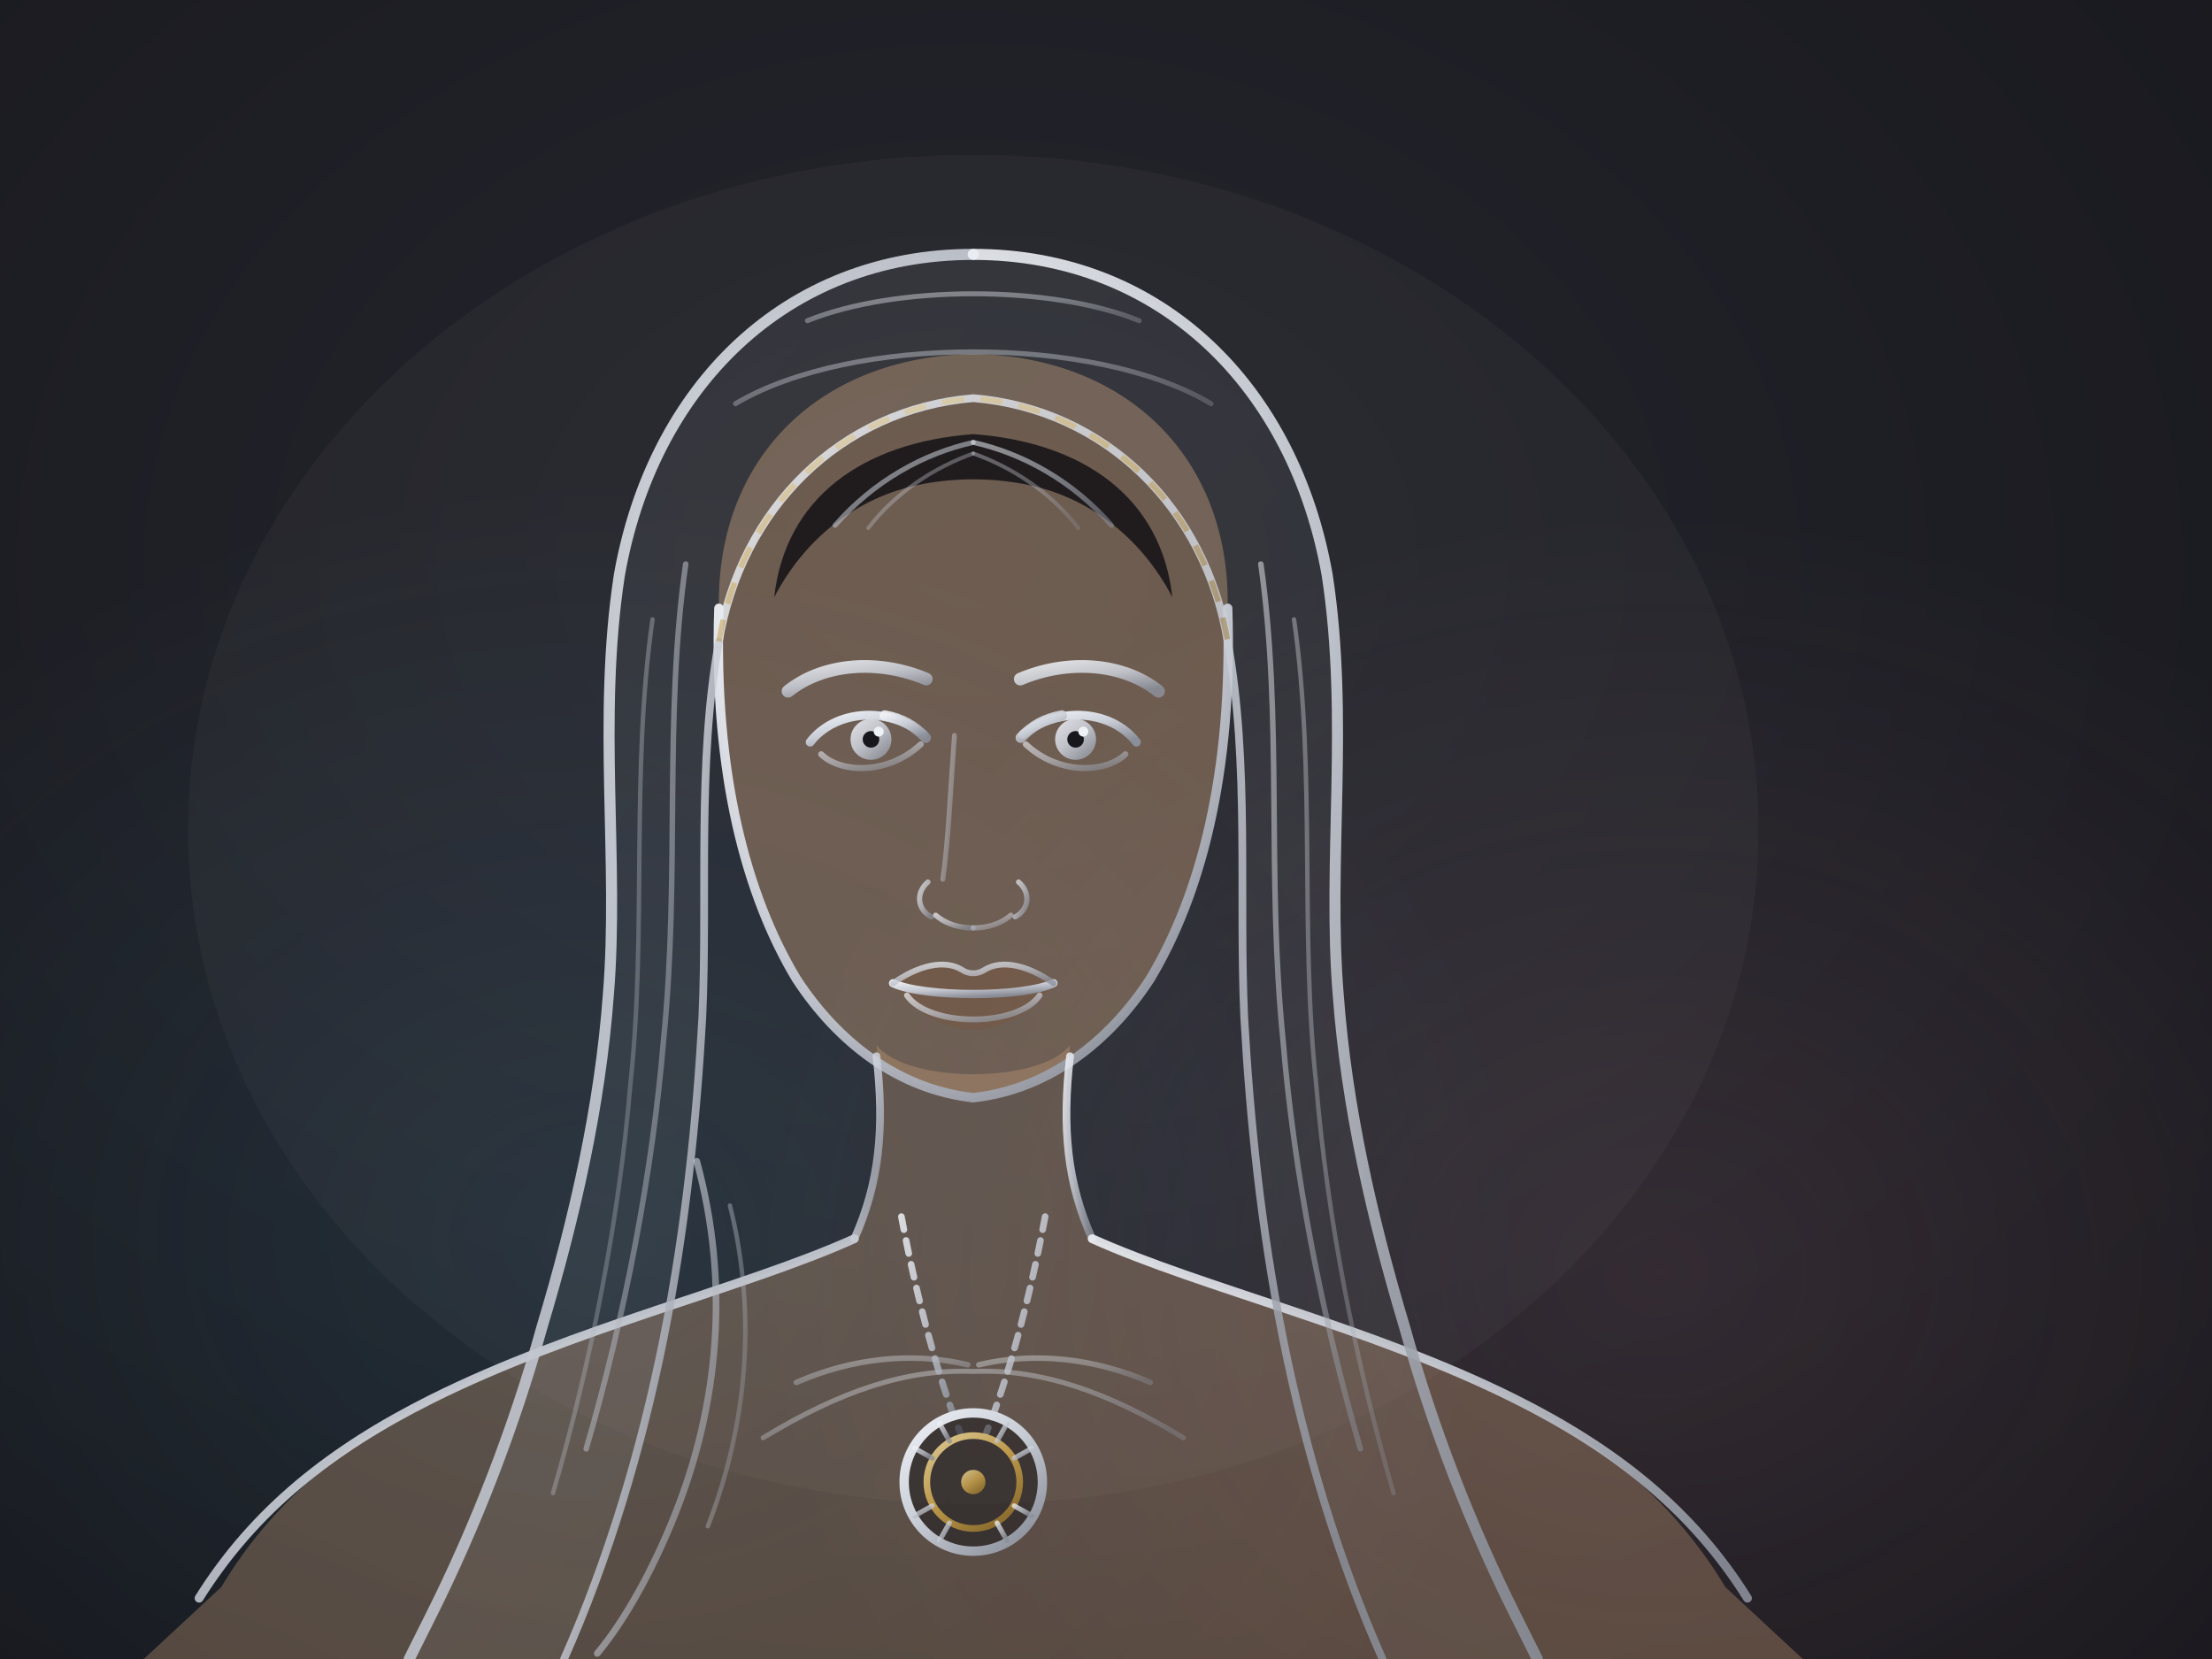
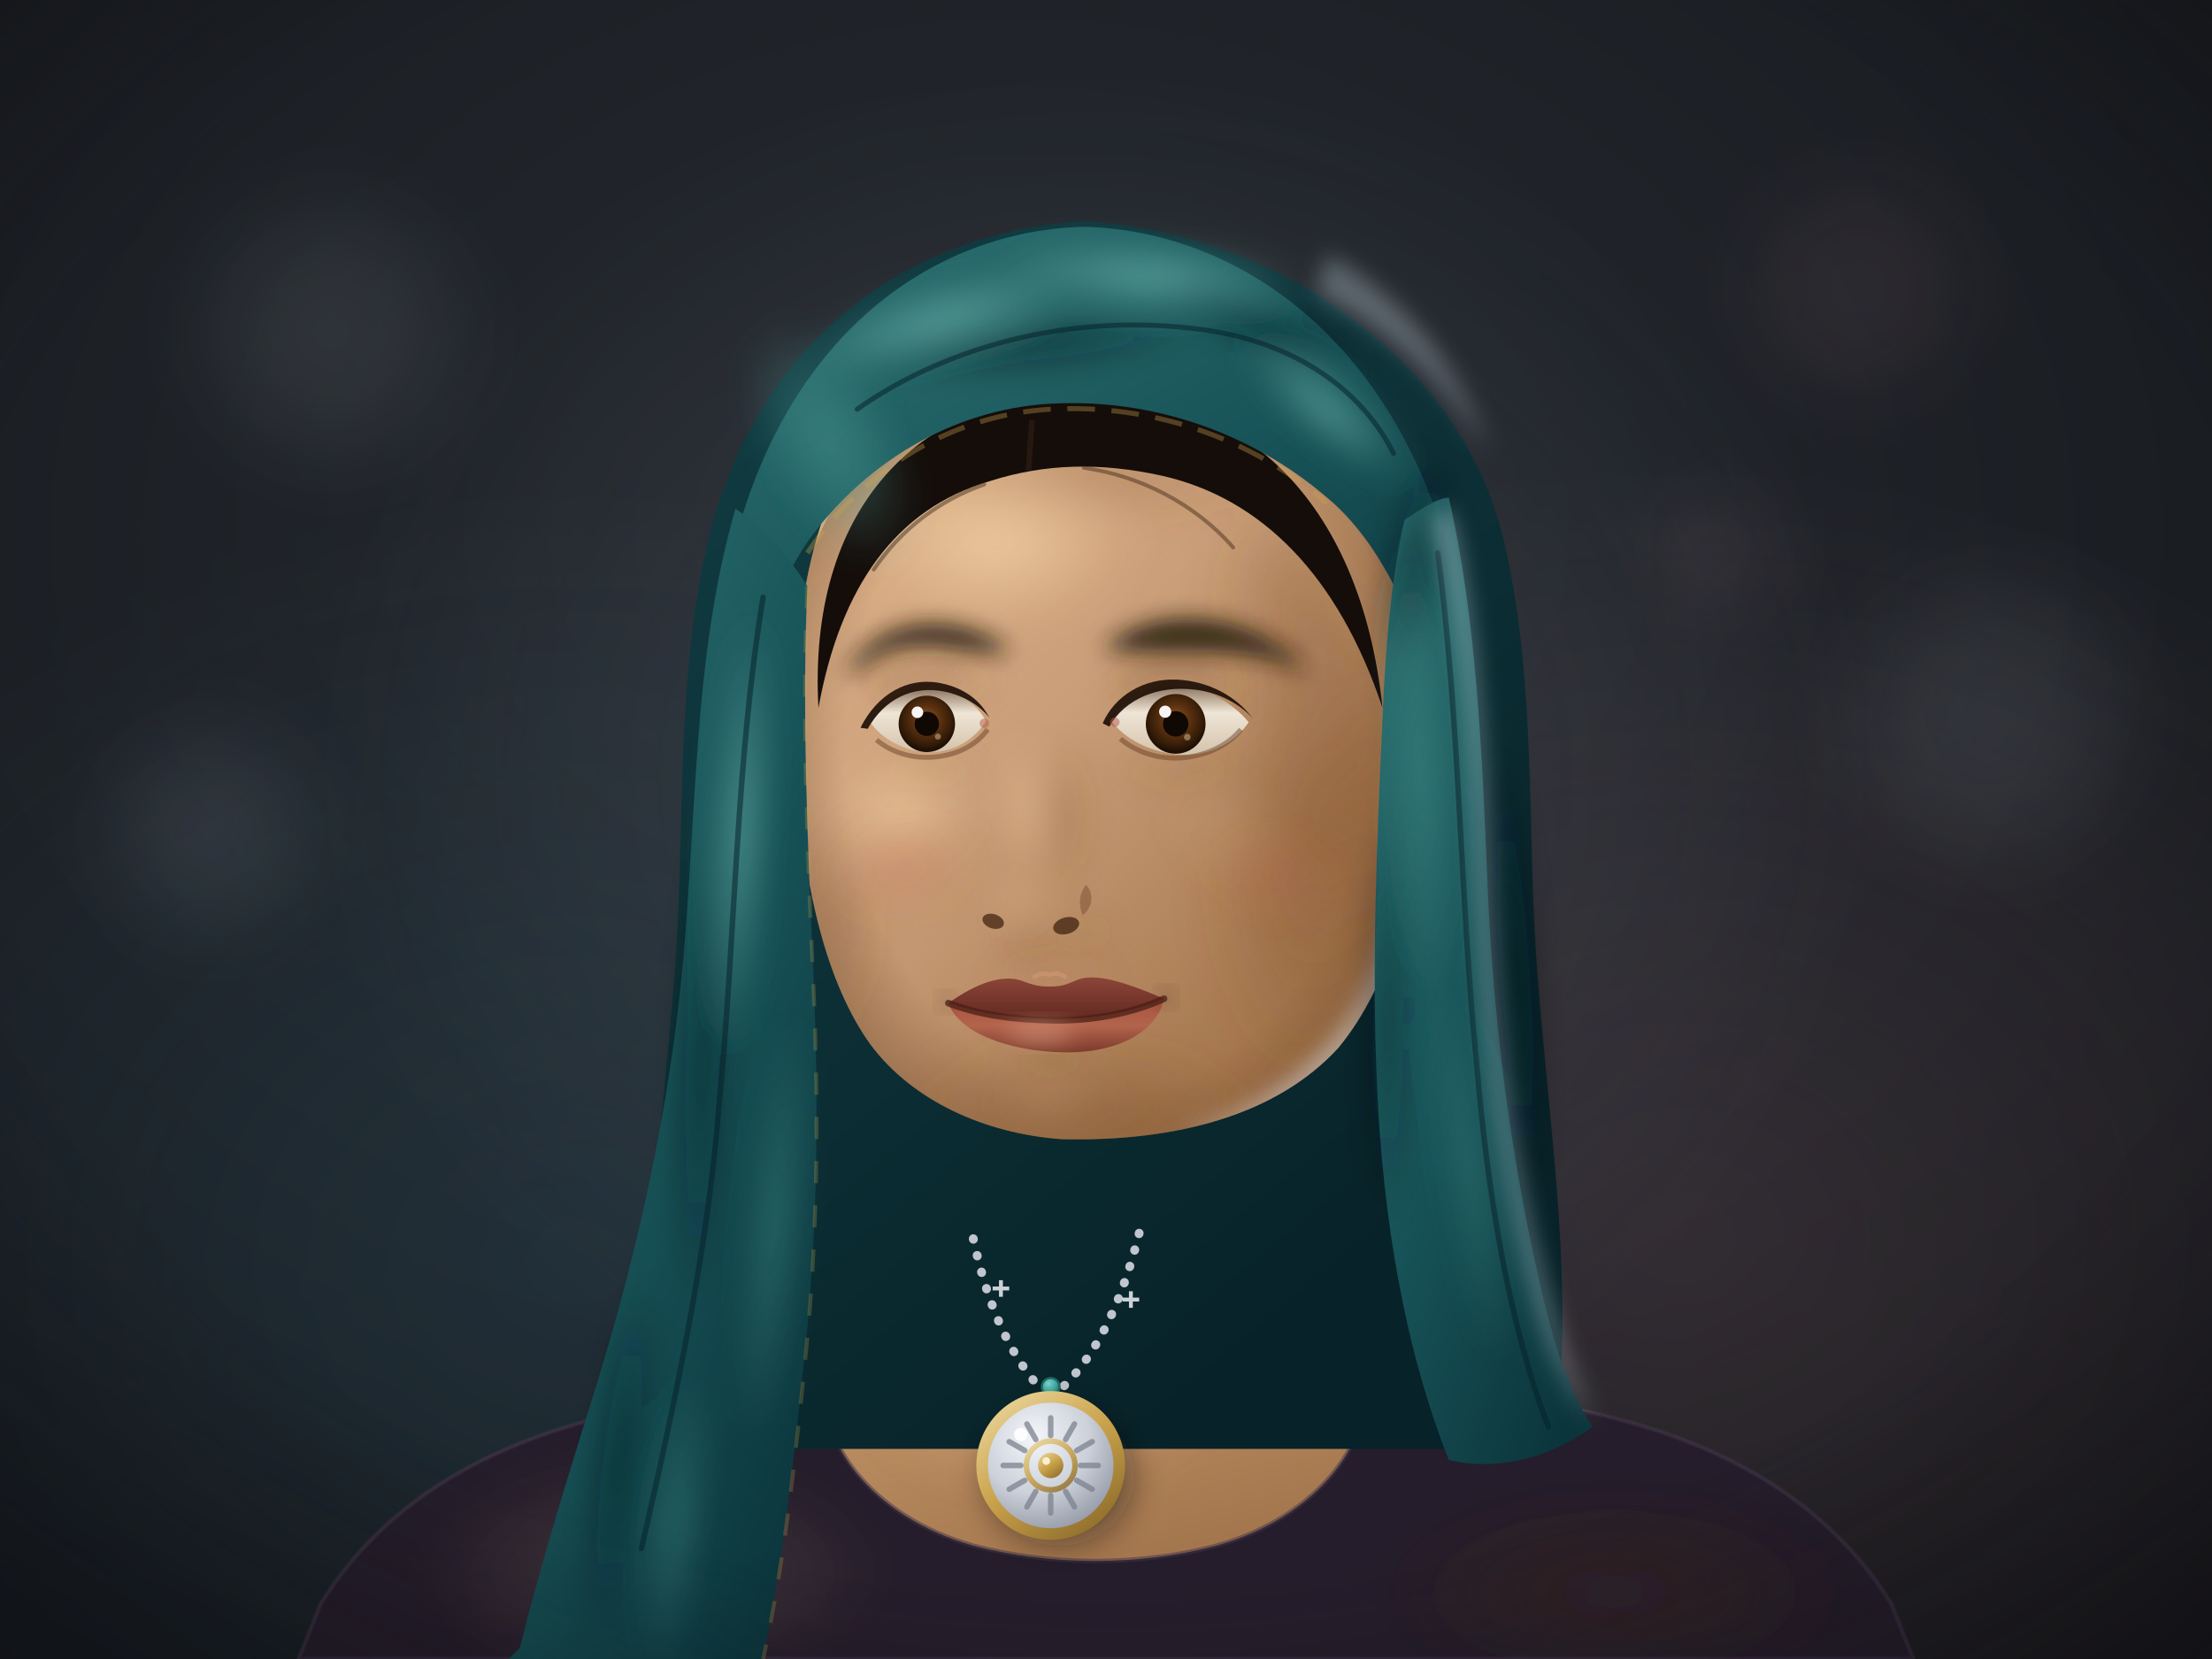
<svg xmlns="http://www.w3.org/2000/svg" viewBox="0 0 400 300" role="img" aria-label="ゆるやかにスカーフをまとい、太陽のメダルの長いチェーンを提げた女性の肖像画">
  <defs>
-     <linearGradient id="s" x1="0" y1="0" x2="0.85" y2="1">
+     <radialGradient id="p5-bg" cx="0.46" cy="0.32" r="0.9">
+       <stop offset="0" stop-color="#272b32" />
+       <stop offset="0.55" stop-color="#1b1e23" />
+       <stop offset="1" stop-color="#121316" />
+     </radialGradient>
+     <radialGradient id="p5-halo" cx="0.5" cy="0.5" r="0.5">
+       <stop offset="0" stop-color="#b4c2cf" stop-opacity="0.15" />
+       <stop offset="0.55" stop-color="#96a6b2" stop-opacity="0.07" />
+       <stop offset="1" stop-color="#96a6b2" stop-opacity="0" />
+     </radialGradient>
+     <radialGradient id="p5-aurb" cx="0.5" cy="0.5" r="0.5">
+       <stop offset="0" stop-color="#5bcefa" stop-opacity="0.1" />
+       <stop offset="1" stop-color="#5bcefa" stop-opacity="0" />
+     </radialGradient>
+     <radialGradient id="p5-aurp" cx="0.5" cy="0.5" r="0.5">
+       <stop offset="0" stop-color="#f5a9b8" stop-opacity="0.11" />
+       <stop offset="1" stop-color="#f5a9b8" stop-opacity="0" />
+     </radialGradient>
+     <radialGradient id="p5-bok" cx="0.5" cy="0.5" r="0.5">
+       <stop offset="0" stop-color="#d8e4ee" stop-opacity="0.1" />
+       <stop offset="0.7" stop-color="#d8e4ee" stop-opacity="0.05" />
+       <stop offset="1" stop-color="#d8e4ee" stop-opacity="0" />
+     </radialGradient>
+     <radialGradient id="p5-bokp" cx="0.5" cy="0.5" r="0.5">
+       <stop offset="0" stop-color="#f5a9b8" stop-opacity="0.08" />
+       <stop offset="0.7" stop-color="#f5a9b8" stop-opacity="0.04" />
+       <stop offset="1" stop-color="#f5a9b8" stop-opacity="0" />
+     </radialGradient>
+     <radialGradient id="p5-vig" cx="0.5" cy="0.44" r="0.72">
+       <stop offset="0" stop-color="#0b0b0f" stop-opacity="0" />
+       <stop offset="0.72" stop-color="#0b0b0f" stop-opacity="0" />
+       <stop offset="1" stop-color="#0b0b0f" stop-opacity="0.4" />
+     </radialGradient>
+     <linearGradient id="p5-skin" x1="0.1" y1="0" x2="0.9" y2="1">
+       <stop offset="0" stop-color="#e2b78e" />
+       <stop offset="0.45" stop-color="#c99e78" />
+       <stop offset="1" stop-color="#98693f" />
+     </linearGradient>
+     <linearGradient id="p5-skinT" x1="0.15" y1="0" x2="0.85" y2="1">
+       <stop offset="0" stop-color="#d2a679" />
+       <stop offset="0.5" stop-color="#ba8c60" />
+       <stop offset="1" stop-color="#8a5c38" />
+     </linearGradient>
+     <radialGradient id="p5-sh" cx="0.5" cy="0.5" r="0.5">
+       <stop offset="0" stop-color="#7a4a26" stop-opacity="0.5" />
+       <stop offset="0.55" stop-color="#7a4a26" stop-opacity="0.26" />
+       <stop offset="1" stop-color="#7a4a26" stop-opacity="0" />
+     </radialGradient>
+     <radialGradient id="p5-sh2" cx="0.5" cy="0.5" r="0.5">
+       <stop offset="0" stop-color="#54301a" stop-opacity="0.55" />
+       <stop offset="0.55" stop-color="#54301a" stop-opacity="0.28" />
+       <stop offset="1" stop-color="#54301a" stop-opacity="0" />
+     </radialGradient>
+     <radialGradient id="p5-hi" cx="0.5" cy="0.5" r="0.5">
+       <stop offset="0" stop-color="#ffdfb2" stop-opacity="0.6" />
+       <stop offset="0.55" stop-color="#ffdfb2" stop-opacity="0.28" />
+       <stop offset="1" stop-color="#ffdfb2" stop-opacity="0" />
+     </radialGradient>
+     <radialGradient id="p5-hi2" cx="0.5" cy="0.5" r="0.5">
+       <stop offset="0" stop-color="#f6cf9e" stop-opacity="0.32" />
+       <stop offset="0.6" stop-color="#f6cf9e" stop-opacity="0.15" />
+       <stop offset="1" stop-color="#f6cf9e" stop-opacity="0" />
+     </radialGradient>
+     <radialGradient id="p5-blush" cx="0.5" cy="0.5" r="0.5">
+       <stop offset="0" stop-color="#c25f43" stop-opacity="0.3" />
+       <stop offset="0.6" stop-color="#c25f43" stop-opacity="0.15" />
+       <stop offset="1" stop-color="#c25f43" stop-opacity="0" />
+     </radialGradient>
+     <radialGradient id="p5-ao" cx="0.5" cy="0.5" r="0.5">
+       <stop offset="0" stop-color="#5f3a1e" stop-opacity="0" />
+       <stop offset="0.78" stop-color="#5f3a1e" stop-opacity="0" />
+       <stop offset="1" stop-color="#5f3a1e" stop-opacity="0.34" />
+     </radialGradient>
+     <linearGradient id="p5-scl" x1="0" y1="0" x2="0" y2="1">
+       <stop offset="0" stop-color="#8d7660" />
+       <stop offset="0.38" stop-color="#efe5d6" />
+       <stop offset="1" stop-color="#d4c3ac" />
+     </linearGradient>
+     <radialGradient id="p5-iris" cx="0.5" cy="0.42" r="0.55">
+       <stop offset="0" stop-color="#8d5525" />
+       <stop offset="0.45" stop-color="#59300f" />
+       <stop offset="0.8" stop-color="#361d08" />
+       <stop offset="1" stop-color="#1d0f04" />
+     </radialGradient>
+     <linearGradient id="p5-lipU" x1="0" y1="0" x2="0" y2="1">
+       <stop offset="0" stop-color="#8c453a" />
+       <stop offset="1" stop-color="#62291f" />
+     </linearGradient>
+     <linearGradient id="p5-lipL" x1="0" y1="0" x2="0" y2="1">
+       <stop offset="0" stop-color="#a5533f" />
+       <stop offset="0.5" stop-color="#b3644c" />
+       <stop offset="1" stop-color="#7c3a2b" />
+     </linearGradient>
+     <linearGradient id="p5-teal" x1="0.15" y1="0" x2="0.85" y2="1">
+       <stop offset="0" stop-color="#2c6f70" />
+       <stop offset="0.5" stop-color="#175358" />
+       <stop offset="1" stop-color="#0b343b" />
+     </linearGradient>
+     <linearGradient id="p5-tealD" x1="0" y1="0" x2="0.6" y2="1">
+       <stop offset="0" stop-color="#123f45" />
+       <stop offset="1" stop-color="#072228" />
+     </linearGradient>
+     <radialGradient id="p5-thi" cx="0.5" cy="0.5" r="0.5">
+       <stop offset="0" stop-color="#7fccbf" stop-opacity="0.6" />
+       <stop offset="0.55" stop-color="#7fccbf" stop-opacity="0.28" />
+       <stop offset="1" stop-color="#7fccbf" stop-opacity="0" />
+     </radialGradient>
+     <radialGradient id="p5-thi2" cx="0.5" cy="0.5" r="0.5">
+       <stop offset="0" stop-color="#4c9c95" stop-opacity="0.5" />
+       <stop offset="0.6" stop-color="#4c9c95" stop-opacity="0.22" />
+       <stop offset="1" stop-color="#4c9c95" stop-opacity="0" />
+     </radialGradient>
+     <radialGradient id="p5-tsh" cx="0.5" cy="0.5" r="0.5">
+       <stop offset="0" stop-color="#04181d" stop-opacity="0.6" />
+       <stop offset="0.55" stop-color="#04181d" stop-opacity="0.3" />
+       <stop offset="1" stop-color="#04181d" stop-opacity="0" />
+     </radialGradient>
+     <linearGradient id="p5-met" x1="0" y1="0" x2="0.85" y2="1">
      <stop offset="0" stop-color="#eef1f6" />
      <stop offset="0.5" stop-color="#c9cdd6" />
      <stop offset="1" stop-color="#8b8f99" />
    </linearGradient>
-     <linearGradient id="g" x1="0" y1="0" x2="0.7" y2="1">
+     <linearGradient id="p5-gold" x1="0" y1="0" x2="0.7" y2="1">
      <stop offset="0" stop-color="#eddaa0" />
      <stop offset="0.55" stop-color="#c9a24b" />
      <stop offset="1" stop-color="#96742f" />
    </linearGradient>
-     <radialGradient id="bg" cx="0.44" cy="0.34" r="0.8">
-       <stop offset="0" stop-color="#25262e" />
-       <stop offset="1" stop-color="#17171c" />
-     </radialGradient>
-     <radialGradient id="ab" cx="0.5" cy="0.5" r="0.5">
-       <stop offset="0" stop-color="#5bcefa" stop-opacity="0.1" />
-       <stop offset="1" stop-color="#5bcefa" stop-opacity="0" />
-     </radialGradient>
-     <radialGradient id="ap" cx="0.5" cy="0.5" r="0.5">
-       <stop offset="0" stop-color="#f5a9b8" stop-opacity="0.11" />
-       <stop offset="1" stop-color="#f5a9b8" stop-opacity="0" />
-     </radialGradient>
+     <radialGradient id="p5-medal" cx="0.38" cy="0.3" r="0.8">
+       <stop offset="0" stop-color="#f4f6fa" />
+       <stop offset="0.5" stop-color="#ccd1da" />
+       <stop offset="0.85" stop-color="#9aa0ac" />
+       <stop offset="1" stop-color="#858b97" />
+     </radialGradient>
+     <radialGradient id="p5-tq" cx="0.38" cy="0.32" r="0.75">
+       <stop offset="0" stop-color="#7fd4cd" />
+       <stop offset="0.6" stop-color="#3aa8a0" />
+       <stop offset="1" stop-color="#1f6a64" />
+     </radialGradient>
+     <filter id="p5-b2" x="-40%" y="-40%" width="180%" height="180%">
+       <feGaussianBlur stdDeviation="2" />
+     </filter>
+     <filter id="p5-b3" x="-40%" y="-40%" width="180%" height="180%">
+       <feGaussianBlur stdDeviation="3" />
+     </filter>
+     <filter id="p5-b4" x="-50%" y="-50%" width="200%" height="200%">
+       <feGaussianBlur stdDeviation="4" />
+     </filter>
+     <filter id="p5-b6" x="-60%" y="-60%" width="220%" height="220%">
+       <feGaussianBlur stdDeviation="6" />
+     </filter>
+     <clipPath id="p5-cf">
+       <path d="M 192 206 C 178 205 165 199 157.5 189 C 149.5 178 145 160 144 138 C 143 118 145 98 154 82 C 164 65 181 56 200 55.5 C 221 56 238 65 247.5 81 C 256.5 96 259.5 116 258 138 C 256.5 160 251.5 178 242 189.5 C 231 201.5 213 206.5 192 206 Z" />
+     </clipPath>
+     <clipPath id="p5-ct">
+       <path d="M 174 196 C 175.5 212 174 226 168 238 C 156 245 132 250 106 257 C 84 263 68 274 58 290 L 54 300 L 346 300 L 342 290 C 332 274 316 263 294 257 C 268 250 244 245 232 238 C 226 226 224.5 212 226 196 C 218 203 182 203 174 196 Z" />
+     </clipPath>
  </defs>
-   <rect width="400" height="300" fill="url(#bg)" />
-   <ellipse cx="108" cy="224" rx="168" ry="138" fill="url(#ab)" />
-   <ellipse cx="300" cy="230" rx="166" ry="138" fill="url(#ap)" />
-   <g transform="translate(-14,0)">
-     <ellipse cx="190" cy="150" rx="142" ry="122" fill="#c9cdd6" opacity="0.04" />
-     <path d="M 144 110 C 143.5 83 162 64.5 190 64 C 218 64.5 236.5 83 236 110 C 237 138 232 161 222 177 C 214.5 188.5 203.5 197 190 198.5 C 176.5 197 165.5 188.5 158 177 C 148 161 143 138 144 110 Z" fill="#c99e78" opacity="0.42" />
-     <path d="M 172.5 189 C 174 204 173 214 168.5 224 C 148.5 233 118 240 92 253 C 76 261 63 272 54 287 L 40 300 L 340 300 L 326 287 C 317 272 304 261 288 253 C 262 240 231.5 233 211.5 224 C 207 214 206 204 207.5 189 C 202 196 178 196 172.5 189 Z" fill="#c99e78" opacity="0.34" />
-     <path d="M 144 110 C 143 140 149 162 158 177 C 165.5 188.5 176.5 197 190 198.5 C 203.5 197 214.5 188.5 222 177 C 231 162 237 140 236 110" fill="none" stroke="url(#s)" stroke-width="1.7" stroke-linecap="round" opacity="0.95" />
-     <path d="M 156.5 125 C 163 119.8 173 119.2 181.5 122.8" fill="none" stroke="url(#s)" stroke-width="2.3" stroke-linecap="round" opacity="0.88" />
-     <path d="M 223.5 125 C 217 119.8 207 119.2 198.5 122.8" fill="none" stroke="url(#s)" stroke-width="2.3" stroke-linecap="round" opacity="0.88" />
-     <circle cx="171.5" cy="133.7" r="3.7" fill="url(#s)" opacity="0.9" />
-     <circle cx="171.5" cy="133.7" r="1.5" fill="#17171c" />
-     <circle cx="172.9" cy="132.3" r="0.9" fill="#eef1f6" />
-     <circle cx="208.5" cy="133.7" r="3.7" fill="url(#s)" opacity="0.9" />
-     <circle cx="208.5" cy="133.7" r="1.5" fill="#17171c" />
-     <circle cx="209.9" cy="132.3" r="0.9" fill="#eef1f6" />
-     <path d="M 160.5 134.2 C 165 128.4 174.5 127.6 181 132.8" fill="none" stroke="url(#s)" stroke-width="1.6" stroke-linecap="round" />
-     <path d="M 174 129.4 C 177.2 130 179.4 131.3 181.4 133.4" fill="none" stroke="url(#s)" stroke-width="1.9" stroke-linecap="round" opacity="0.9" />
-     <path d="M 162.5 136.4 C 166 139.8 174.5 140.2 180.5 134.6" fill="none" stroke="url(#s)" stroke-width="1.1" stroke-linecap="round" opacity="0.6" />
-     <path d="M 219.5 134.2 C 215 128.4 205.5 127.6 199 132.8" fill="none" stroke="url(#s)" stroke-width="1.6" stroke-linecap="round" />
-     <path d="M 206 129.4 C 202.8 130 200.6 131.3 198.6 133.4" fill="none" stroke="url(#s)" stroke-width="1.9" stroke-linecap="round" opacity="0.9" />
-     <path d="M 217.5 136.4 C 214 139.8 205.5 140.2 199.5 134.6" fill="none" stroke="url(#s)" stroke-width="1.1" stroke-linecap="round" opacity="0.6" />
-     <path d="M 186.6 133 C 185.8 144 185.5 152 184.5 159" fill="none" stroke="url(#s)" stroke-width="0.9" stroke-linecap="round" opacity="0.45" />
-     <path d="M 181.8 159.5 C 179.6 161.4 179.8 164.4 182.4 165.8" fill="none" stroke="url(#s)" stroke-width="0.95" stroke-linecap="round" opacity="0.7" />
-     <path d="M 183.2 165.5 C 185.2 167.2 187.6 167.8 190 167.8" fill="none" stroke="url(#s)" stroke-width="0.95" stroke-linecap="round" opacity="0.7" />
-     <path d="M 198.2 159.5 C 200.4 161.4 200.2 164.4 197.6 165.8" fill="none" stroke="url(#s)" stroke-width="0.95" stroke-linecap="round" opacity="0.7" />
-     <path d="M 196.8 165.5 C 194.8 167.2 192.4 167.8 190 167.8" fill="none" stroke="url(#s)" stroke-width="0.95" stroke-linecap="round" opacity="0.55" />
-     <path d="M 175.5 177.8 C 180 174.6 184.8 173.4 188 175.4 C 189.2 176.2 190.8 176.2 192 175.4 C 195.2 173.4 200 174.6 204.5 177.8 C 200 184.2 194 186.2 190 186.2 C 186 186.2 180 184.2 175.5 177.8 Z" fill="#7a5238" opacity="0.32" />
-     <path d="M 175.5 177.8 C 181 180.4 199 180.4 204.5 177.8" fill="none" stroke="url(#s)" stroke-width="1.5" stroke-linecap="round" opacity="0.95" />
-     <path d="M 175.5 177.8 C 180 174.6 184.8 173.4 188 175.4 C 189.2 176.2 190.8 176.2 192 175.4 C 195.2 173.4 200 174.6 204.5 177.8" fill="none" stroke="url(#s)" stroke-width="1.05" stroke-linecap="round" opacity="0.75" />
-     <path d="M 178 180 C 182 185.8 198 185.8 202 180" fill="none" stroke="url(#s)" stroke-width="1.05" stroke-linecap="round" opacity="0.7" />
-     <path d="M 172.5 191 C 174 204 173 214 168.5 224" fill="none" stroke="url(#s)" stroke-width="1.4" stroke-linecap="round" opacity="0.85" />
-     <path d="M 207.5 191 C 206 204 207 214 211.5 224" fill="none" stroke="url(#s)" stroke-width="1.4" stroke-linecap="round" opacity="0.85" />
-     <path d="M 168.5 224 C 148.5 233 118 240 92 253 C 74 262 60 273 50 289" fill="none" stroke="url(#s)" stroke-width="1.6" stroke-linecap="round" opacity="0.9" />
-     <path d="M 211.5 224 C 231.5 233 262 240 288 253 C 306 262 320 273 330 289" fill="none" stroke="url(#s)" stroke-width="1.6" stroke-linecap="round" opacity="0.9" />
-     <path d="M 158 250 C 168 245.6 179 244.4 189 246.8" fill="none" stroke="url(#s)" stroke-width="1" stroke-linecap="round" opacity="0.4" />
-     <path d="M 222 250 C 212 245.6 201 244.4 191 246.8" fill="none" stroke="url(#s)" stroke-width="1" stroke-linecap="round" opacity="0.4" />
-     <path d="M 152 260 C 166 251.5 178 247.5 190 248 C 202 247.5 214 251.5 228 260" fill="none" stroke="url(#s)" stroke-width="0.9" stroke-linecap="round" opacity="0.4" />
-     <path d="M 154 108 C 156 90 170 80 190 78.5 C 210 80 224 90 226 108 C 220 96.5 210 89.5 199 87.5 C 193 86.4 187 86.4 181 87.5 C 170 89.5 160 96.5 154 108 Z" fill="#0c0c11" opacity="0.8" />
-     <path d="M 190 80 C 181 82 172 87 165 95" fill="none" stroke="url(#s)" stroke-width="0.9" stroke-linecap="round" opacity="0.55" />
-     <path d="M 190 80 C 199 82 208 87 215 95" fill="none" stroke="url(#s)" stroke-width="0.9" stroke-linecap="round" opacity="0.55" />
-     <path d="M 190 82 C 183 84.5 176 89 171 95.5" fill="none" stroke="url(#s)" stroke-width="0.7" stroke-linecap="round" opacity="0.35" />
-     <path d="M 190 82 C 197 84.5 204 89 209 95.5" fill="none" stroke="url(#s)" stroke-width="0.7" stroke-linecap="round" opacity="0.35" />
-     <path d="M 190 46       C 156 46 132 70 126 104       C 122 130 126 156 124 180       C 122.5 200 118 220 112 240       C 107 258 100 276 92 292       L 88 300 L 116 300       C 124 282 130 262 134 242       C 138 222 140 202 141 184       C 142 162 140 138 144 116       C 148 92 166 74 190 72       C 214 74 232 92 236 116       C 240 138 238 162 239 184       C 240 202 242 222 246 242       C 250 262 256 282 264 300       L 292 300 L 288 292       C 280 276 273 258 268 240       C 262 220 257.5 200 256 180       C 254 156 258 130 254 104       C 248 70 224 46 190 46 Z" fill="url(#s)" opacity="0.07" />
-     <g fill="none" stroke="url(#s)" stroke-linecap="round">
-       <path d="M 190 46 C 156 46 132 70 126 104 C 122 130 126 156 124 180 C 122.5 200 118 220 112 240 C 107 258 100 276 92 292 L 88 300" stroke-width="2" opacity="0.9" />
-       <path d="M 190 46 C 224 46 248 70 254 104 C 258 130 254 156 256 180 C 257.5 200 262 220 268 240 C 273 258 280 276 288 292 L 292 300" stroke-width="2" opacity="0.9" />
-       <path d="M 144 116 C 148 92 166 74 190 72 C 214 74 232 92 236 116 C 240 138 238 162 239 184 C 240 202 242 222 246 242 C 250 262 256 282 264 300" stroke-width="1.4" opacity="0.85" />
-       <path d="M 144 116 C 140 138 142 162 141 184 C 140 202 138 222 134 242 C 130 262 124 282 116 300" stroke-width="1.4" opacity="0.85" />
-       <path d="M 138 102 C 134 130 137 158 134 188 C 132 212 127 238 120 262" stroke-width="1" opacity="0.5" />
-       <path d="M 132 112 C 128 140 131 168 128 196 C 126 220 121 246 114 270" stroke-width="0.8" opacity="0.35" />
-       <path d="M 242 102 C 246 130 243 158 246 188 C 248 212 253 238 260 262" stroke-width="1" opacity="0.5" />
-       <path d="M 248 112 C 252 140 249 168 252 196 C 254 220 259 246 266 270" stroke-width="0.8" opacity="0.35" />
-       <path d="M 160 58 C 176 51.5 204 51.5 220 58" stroke-width="0.9" opacity="0.45" />
-       <path d="M 147 73 C 168 60.5 212 60.5 233 73" stroke-width="0.9" opacity="0.4" />
-       <path d="M 140 210 C 146 232 144 254 136 274 C 132 284 127 293 122 299" stroke-width="1.2" opacity="0.6" />
-       <path d="M 146 218 C 151 238 149 258 142 276" stroke-width="0.8" opacity="0.35" />
-     </g>
-     <path d="M 144 116 C 148 92 166 74 190 72 C 214 74 232 92 236 116" fill="none" stroke="url(#g)" stroke-width="1" stroke-dasharray="4 3" opacity="0.5" />
-     <path d="M 177 220 C 180 236 184 250 187.6 259" fill="none" stroke="url(#s)" stroke-width="1.2" stroke-dasharray="2.4 2" stroke-linecap="round" opacity="0.85" />
-     <path d="M 203 220 C 200 236 196 250 192.4 259" fill="none" stroke="url(#s)" stroke-width="1.2" stroke-dasharray="2.4 2" stroke-linecap="round" opacity="0.85" />
-     <circle cx="190" cy="268" r="12.5" fill="#17171c" fill-opacity="0.5" stroke="url(#s)" stroke-width="1.7" />
-     <circle cx="190" cy="268" r="8.4" fill="none" stroke="url(#g)" stroke-width="1.2" opacity="0.9" />
-     <circle cx="190" cy="268" r="2.2" fill="url(#g)" opacity="0.85" />
-     <g stroke="url(#s)" stroke-width="0.9" stroke-linecap="round" opacity="0.75">
-       <path d="M 198.6 268 L 202.3 268" />
-       <path d="M 197.4 272.3 L 200.6 274.1" />
-       <path d="M 194.3 275.4 L 196.1 278.6" />
-       <path d="M 190 276.6 L 190 280.3" />
-       <path d="M 185.7 275.4 L 183.9 278.6" />
-       <path d="M 182.6 272.3 L 179.4 274.1" />
-       <path d="M 181.4 268 L 177.7 268" />
-       <path d="M 182.6 263.7 L 179.4 261.9" />
-       <path d="M 185.7 260.6 L 183.9 257.4" />
-       <path d="M 190 259.4 L 190 255.7" />
-       <path d="M 194.3 260.6 L 196.1 257.4" />
-       <path d="M 197.4 263.7 L 200.6 261.9" />
-     </g>
-   </g>
+   <rect width="400" height="300" fill="url(#p5-bg)" />
+   <ellipse cx="104" cy="228" rx="170" ry="140" fill="url(#p5-aurb)" />
+   <ellipse cx="304" cy="224" rx="170" ry="142" fill="url(#p5-aurp)" />
+   <g filter="url(#p5-b6)">
+     <circle cx="60" cy="60" r="28" fill="url(#p5-bok)" />
+     <circle cx="336" cy="52" r="24" fill="url(#p5-bokp)" />
+     <circle cx="360" cy="130" r="30" fill="url(#p5-bok)" />
+     <circle cx="38" cy="150" r="22" fill="url(#p5-bok)" />
+     <circle cx="310" cy="100" r="13" fill="url(#p5-bokp)" />
+   </g>
+   <ellipse cx="198" cy="140" rx="140" ry="128" fill="url(#p5-halo)" />
+   <g>
+     <path d="M 174 196 C 175.5 212 174 226 168 238 C 156 245 132 250 106 257 C 84 263 68 274 58 290 L 54 300 L 346 300 L 342 290 C 332 274 316 263 294 257 C 268 250 244 245 232 238 C 226 226 224.5 212 226 196 C 218 203 182 203 174 196 Z" fill="url(#p5-skinT)" />
+     <g clip-path="url(#p5-ct)">
+       <g filter="url(#p5-b4)">
+         <ellipse cx="198" cy="205" rx="27" ry="12" fill="url(#p5-sh2)" opacity="0.8" />
+         <ellipse cx="197" cy="218" rx="21" ry="11" fill="url(#p5-sh)" opacity="0.6" />
+         <ellipse cx="224" cy="224" rx="10" ry="20" fill="url(#p5-sh)" />
+         <ellipse cx="176" cy="226" rx="8" ry="18" fill="url(#p5-sh)" opacity="0.6" />
+         <ellipse cx="188" cy="252" rx="32" ry="17" fill="url(#p5-hi2)" />
+         <ellipse cx="160" cy="241" rx="20" ry="3.2" fill="url(#p5-sh)" opacity="0.7" transform="rotate(-8 160 241)" />
+         <ellipse cx="238" cy="241" rx="20" ry="3.2" fill="url(#p5-sh)" opacity="0.7" transform="rotate(8 238 241)" />
+         <ellipse cx="196" cy="238" rx="6" ry="4" fill="url(#p5-sh)" opacity="0.55" />
+       </g>
+       <g filter="url(#p5-b3)">
+         <path d="M 226 200 C 225.3 214 226.5 226 231.5 237 C 229.3 227 228.4 213 229.2 200 Z" fill="#dfeaf2" opacity="0.5" />
+       </g>
+     </g>
+     <path d="M 54 300 L 58 290 C 68 274 84 263 106 257 C 122 252.6 138 249.6 150 246.6 C 146 260 158 274.5 176 279.5 C 190 283.2 206 283.2 220 279.5 C 238 274.5 250 260 246 246.6 C 258 249.6 278 252.6 294 257 C 316 263 332 274 342 290 L 346 300 Z" fill="#251d2b" />
+     <path d="M 54 300 L 58 290 C 68 274 84 263 106 257 C 122 252.6 138 249.6 150 246.6 C 146 260 158 274.5 176 279.5 C 190 283.2 206 283.2 220 279.5 C 238 274.5 250 260 246 246.6 C 258 249.6 278 252.6 294 257 C 316 263 332 274 342 290 L 346 300 Z" fill="none" stroke="#403349" stroke-width="0.8" opacity="0.5" />
+     <g filter="url(#p5-b4)">
+       <ellipse cx="118" cy="284" rx="42" ry="20" fill="url(#p5-hi2)" opacity="0.45" />
+       <ellipse cx="292" cy="288" rx="44" ry="20" fill="url(#p5-sh2)" opacity="0.4" />
+     </g>
+   </g>
+   <path d="M 196 40 C 162 42 136 64 128 98 C 122 124 124 150 122 176 C 120 202 116 228 118 252 C 119 259 122 263 128 262 L 272 262 C 278 263 281 259 282 252 C 284 228 280 202 278 176 C 276 150 278 124 272 98 C 264 64 230 42 196 40 Z" fill="url(#p5-tealD)" />
+   <g>
+     <path d="M 192 206 C 178 205 165 199 157.5 189 C 149.5 178 145 160 144 138 C 143 118 145 98 154 82 C 164 65 181 56 200 55.5 C 221 56 238 65 247.5 81 C 256.5 96 259.5 116 258 138 C 256.5 160 251.5 178 242 189.5 C 231 201.5 213 206.5 192 206 Z" fill="url(#p5-skin)" />
+     <g clip-path="url(#p5-cf)">
+       <ellipse cx="200" cy="136" rx="60" ry="78" fill="url(#p5-ao)" />
+       <g filter="url(#p5-b4)">
+         <ellipse cx="240" cy="148" rx="22" ry="48" fill="url(#p5-sh)" transform="rotate(7 240 148)" />
+         <ellipse cx="234" cy="108" rx="15" ry="22" fill="url(#p5-sh)" opacity="0.6" />
+         <ellipse cx="196" cy="200" rx="32" ry="12" fill="url(#p5-sh)" opacity="0.85" />
+         <ellipse cx="150" cy="168" rx="9" ry="22" fill="url(#p5-sh)" opacity="0.5" />
+         <ellipse cx="198" cy="86" rx="36" ry="8" fill="url(#p5-sh)" opacity="0.6" />
+         <ellipse cx="251" cy="140" rx="8" ry="38" fill="url(#p5-sh)" opacity="0.55" />
+         <ellipse cx="180" cy="98" rx="24" ry="15" fill="url(#p5-hi)" />
+         <ellipse cx="163" cy="146" rx="13" ry="10" fill="url(#p5-hi)" transform="rotate(-14 163 146)" />
+         <ellipse cx="190" cy="196" rx="8" ry="5" fill="url(#p5-hi2)" />
+         <ellipse cx="168" cy="118" rx="9" ry="4.6" fill="url(#p5-hi2)" transform="rotate(-8 168 118)" />
+         <ellipse cx="222" cy="150" rx="9" ry="6" fill="url(#p5-hi2)" opacity="0.5" transform="rotate(12 222 150)" />
+       </g>
+       <g filter="url(#p5-b4)">
+         <ellipse cx="163" cy="157" rx="14" ry="8.5" fill="url(#p5-blush)" transform="rotate(-10 163 157)" />
+         <ellipse cx="230" cy="158" rx="12" ry="7.5" fill="url(#p5-blush)" opacity="0.8" transform="rotate(10 230 158)" />
+       </g>
+       <g filter="url(#p5-b2)">
+         <path d="M 255 122 C 256.5 148 252.5 172 243 185.5 C 235 195.5 224 202.5 213 205 C 226 205.5 238 199 246.5 188.5 C 256 176.5 260 152 258.8 124 Z" fill="#e6eefb" opacity="0.5" />
+       </g>
+     </g>
+     <g>
+       <g filter="url(#p5-b3)">
+         <ellipse cx="168" cy="123.5" rx="13" ry="5" fill="url(#p5-sh)" opacity="0.45" />
+         <ellipse cx="213" cy="123.5" rx="14" ry="5.2" fill="url(#p5-sh)" opacity="0.55" />
+         <ellipse cx="168" cy="139.5" rx="10" ry="3.2" fill="url(#p5-sh)" opacity="0.3" />
+         <ellipse cx="213" cy="139.5" rx="11" ry="3.4" fill="url(#p5-sh)" opacity="0.35" />
+       </g>
+       <g>
+         <path d="M 157.5 130.8 C 160.5 126 165.5 123.8 170.5 124.8 C 174 125.6 176.8 127.6 178.3 130.4 C 175.8 134.4 171.2 136.6 166.4 135.9 C 162.6 135.3 159.4 133.4 157.5 130.8 Z" fill="url(#p5-scl)" />
+         <g clip-path="url(#p5-cf)">
+           <circle cx="167.6" cy="130.9" r="5.1" fill="url(#p5-iris)" />
+         </g>
+         <circle cx="167.6" cy="130.9" r="2.2" fill="#100802" />
+         <circle cx="165.9" cy="128.8" r="1.05" fill="#ffffff" opacity="0.95" />
+         <circle cx="169.6" cy="133.2" r="0.55" fill="#ffe9c4" opacity="0.4" />
+         <path d="M 155.6 131.6 C 158.6 125.6 164 122.4 169.9 123.5 C 174.2 124.3 177.3 126.6 178.9 129.8 C 177.5 127.9 174.6 125.9 171 125.1 C 165.2 123.8 159.9 126.4 156.9 131.8 Z" fill="#1d0f08" opacity="0.92" />
+         <path d="M 158.5 133.8 C 161.6 136.4 166 137.5 170.4 136.7 C 173.9 136.1 176.8 134.4 178.6 131.9" fill="none" stroke="#5f3820" stroke-width="0.9" opacity="0.45" />
+         <circle cx="178" cy="130.8" r="0.85" fill="#b25848" opacity="0.5" />
+         <path d="M 158.6 125.4 C 162.6 121 168.4 119.6 174.3 121.4" fill="none" stroke="#7c4a28" stroke-width="1.1" opacity="0.45" filter="url(#p5-b2)" />
+       </g>
+       <g>
+         <path d="M 201 130.4 C 203 126.4 208 123.8 213.5 124.2 C 218.5 124.6 222.8 127 225.8 130.6 C 223 134.8 218 137 212.6 136.4 C 207.6 135.8 203.4 133.6 201 130.4 Z" fill="url(#p5-scl)" />
+         <g clip-path="url(#p5-cf)">
+           <circle cx="212.6" cy="130.9" r="5.4" fill="url(#p5-iris)" />
+         </g>
+         <circle cx="212.6" cy="130.9" r="2.3" fill="#100802" />
+         <circle cx="210.7" cy="128.7" r="1.1" fill="#ffffff" opacity="0.95" />
+         <circle cx="214.7" cy="133.3" r="0.6" fill="#ffe9c4" opacity="0.4" />
+         <path d="M 199.4 130.8 C 201.6 125.8 206.8 122.6 212.9 122.9 C 218.6 123.2 223.6 125.9 226.6 130 C 224.6 127.6 220.6 125.2 216 124.7 C 209.4 123.9 203.4 126.4 200.6 131.4 Z" fill="#1d0f08" opacity="0.92" />
+         <path d="M 202.6 133.6 C 205.8 136.3 210.4 137.6 215 136.9 C 218.9 136.3 222.3 134.5 224.4 131.9" fill="none" stroke="#5f3820" stroke-width="0.9" opacity="0.45" />
+         <circle cx="201.6" cy="130.6" r="0.85" fill="#b25848" opacity="0.5" />
+         <path d="M 202.6 124.6 C 206.6 120.6 212.6 119.2 218.9 120.8" fill="none" stroke="#7c4a28" stroke-width="1.1" opacity="0.45" filter="url(#p5-b2)" />
+       </g>
+       <g filter="url(#p5-b2)">
+         <path d="M 153.5 121 C 157.5 114 165.5 111.4 174 113.4 C 177.6 114.3 180.6 115.8 182.6 117.8 C 180.4 118.4 176.6 118 172 117.3 C 164.2 116.1 158.2 117.6 154.2 122.4 Z" fill="#2c1a10" opacity="0.9" />
+         <path d="M 199.5 117.4 C 202.5 114.6 206.5 112.6 211.5 112 C 219.5 111.2 227.5 113.4 233.5 118.4 C 234.8 119.5 235.8 120.6 236.5 121.8 C 231.5 119.2 225 117.9 218 118 C 211 118.1 204.5 118 199.5 117.4 Z" fill="#2c1a10" opacity="0.9" />
+       </g>
+     </g>
+     <g>
+       <g filter="url(#p5-b3)">
+         <ellipse cx="192.5" cy="148" rx="3.8" ry="14" fill="url(#p5-sh)" opacity="0.6" transform="rotate(3 192.5 148)" />
+         <ellipse cx="184.8" cy="146" rx="2.6" ry="13" fill="url(#p5-hi)" opacity="0.85" transform="rotate(-3 184.8 146)" />
+         <ellipse cx="184.2" cy="162.5" rx="3.8" ry="3" fill="url(#p5-hi)" opacity="0.7" />
+         <ellipse cx="186.5" cy="170.5" rx="6" ry="2.5" fill="url(#p5-sh2)" opacity="0.55" />
+         <ellipse cx="196.5" cy="169" rx="4.6" ry="2.2" fill="url(#p5-sh)" opacity="0.5" transform="rotate(-12 196.5 169)" />
+       </g>
+       <path d="M 195.8 165.5 C 197.6 164.1 197.9 161.6 196.4 160 C 195.2 161.4 194.9 163.5 195.8 165.5 Z" fill="#5f341a" opacity="0.35" />
+       <ellipse cx="179.6" cy="166.6" rx="2" ry="1.3" fill="#3a1e0c" opacity="0.7" transform="rotate(18 179.6 166.6)" />
+       <ellipse cx="192.8" cy="167.4" rx="2.4" ry="1.5" fill="#3a1e0c" opacity="0.72" transform="rotate(-16 192.8 167.4)" />
+     </g>
+     <g>
+       <g filter="url(#p5-b3)">
+         <ellipse cx="190" cy="176" rx="12" ry="4.2" fill="url(#p5-blush)" opacity="0.4" />
+         <ellipse cx="190" cy="192" rx="7.5" ry="3" fill="url(#p5-sh2)" opacity="0.55" />
+       </g>
+       <path d="M 171.5 181.4 C 176.5 177.8 181.2 176.2 184.6 177.3 C 186.8 178.1 187.7 178.4 189.8 178.4 C 191.9 178.4 192.7 178.1 194.8 177.2 C 197.8 176 202.6 177.2 210.5 180.6 C 204.5 183.2 197.5 184.4 190.4 184.3 C 183.3 184.2 177 183.3 171.5 181.4 Z" fill="url(#p5-lipU)" />
+       <path d="M 171.5 181.4 C 177 183.3 183.3 184.2 190.4 184.3 C 197.5 184.4 204.5 183.2 210.5 180.6 C 209.3 186.4 202.4 190.4 192.6 190.3 C 182.9 190.2 173.4 186.9 171.5 181.4 Z" fill="url(#p5-lipL)" />
+       <path d="M 171.5 181.4 C 177 183.5 183.3 184.4 190.4 184.5 C 197.5 184.6 204.5 183.3 210.5 180.6" fill="none" stroke="#4a1d16" stroke-width="1.2" stroke-linecap="round" opacity="0.75" />
+       <ellipse cx="188" cy="186.8" rx="6" ry="2.1" fill="#e0a184" opacity="0.5" filter="url(#p5-b2)" />
+       <path d="M 186.8 176.8 C 187.8 176 188.7 175.9 189.8 176.3 C 190.9 175.9 191.8 176 192.8 176.8" fill="none" stroke="#d59a78" stroke-width="0.8" opacity="0.5" />
+       <circle cx="171" cy="181.2" r="1.3" fill="#4a1f14" opacity="0.45" filter="url(#p5-b2)" />
+       <circle cx="210.9" cy="180.4" r="1.4" fill="#4a1f14" opacity="0.5" filter="url(#p5-b2)" />
+     </g>
+     <g>
+       <path d="M 148 128 C 146 92 166 72 194 71 C 224 70 246 90 250 128 C 242 104 228 90 210 86 C 199 83.6 189 83.8 179 87 C 162 92 152 106 148 128 Z" fill="#150d0a" />
+       <path d="M 186 85 L 186.6 76" stroke="#2e1d14" stroke-width="1" opacity="0.7" />
+       <g fill="none" stroke="#4a3020" stroke-width="0.7" stroke-linecap="round" opacity="0.5">
+         <path d="M 178 87.6 C 170 90.4 163 95.6 158 103" />
+         <path d="M 196 84.6 C 206 86 216 91 223 99" />
+       </g>
+     </g>
+   </g>
+   <g>
+     <path d="M 130 152 C 122 78 158 42 196 41 C 234 42 272 78 266 152 C 260 120 252 100 240 90 C 226 78 208 72 190 73 C 172 74 156 84 146 98 C 138 110 133 128 130 152 Z" fill="url(#p5-teal)" />
+     <path d="M 133 92 C 126 116 126 142 124 168 C 122 196 116 224 108 250 C 103 266 98 282 94 298 L 92 300 L 138 300 C 142 280 144 260 146 240 C 148 218 148 196 147 174 C 146 152 145 128 146 106 C 141 98 136 94 133 92 Z" fill="url(#p5-teal)" />
+     <path d="M 254 94 C 252 102 250.5 116 250 130 C 249 152 248 174 249 196 C 250 220 254 244 262 264 C 270 266 280 264 288 258 C 284 252 281 244 278 230 C 273 208 270 184 269 160 C 268 136 267 112 262 90 C 260 90 257 92 254 94 Z" fill="url(#p5-teal)" />
+     <g filter="url(#p5-b3)">
+       <ellipse cx="170" cy="58" rx="26" ry="6" fill="url(#p5-thi)" transform="rotate(-16 170 58)" />
+       <ellipse cx="208" cy="50" rx="28" ry="6" fill="url(#p5-thi)" transform="rotate(4 208 50)" />
+       <ellipse cx="240" cy="74" rx="18" ry="5.5" fill="url(#p5-thi)" transform="rotate(40 240 74)" />
+       <ellipse cx="150" cy="80" rx="12" ry="24" fill="url(#p5-thi2)" transform="rotate(-28 150 80)" />
+       <ellipse cx="188" cy="62" rx="30" ry="4.6" fill="url(#p5-tsh)" transform="rotate(-6 188 62)" />
+       <ellipse cx="230" cy="60" rx="20" ry="4.6" fill="url(#p5-tsh)" transform="rotate(24 230 60)" />
+       <ellipse cx="256" cy="102" rx="6" ry="22" fill="url(#p5-tsh)" transform="rotate(10 256 102)" />
+       <ellipse cx="134" cy="150" rx="4.6" ry="40" fill="url(#p5-thi)" transform="rotate(3 134 150)" />
+       <ellipse cx="140" cy="222" rx="4.2" ry="40" fill="url(#p5-thi2)" transform="rotate(5 140 222)" />
+       <ellipse cx="127" cy="192" rx="4.4" ry="46" fill="url(#p5-tsh)" transform="rotate(2 127 192)" />
+       <ellipse cx="112" cy="264" rx="4.4" ry="34" fill="url(#p5-tsh)" transform="rotate(7 112 264)" />
+       <ellipse cx="122" cy="276" rx="4" ry="28" fill="url(#p5-thi2)" transform="rotate(6 122 276)" />
+       <ellipse cx="257" cy="140" rx="4.6" ry="42" fill="url(#p5-thi2)" transform="rotate(-3 257 140)" />
+       <ellipse cx="266" cy="212" rx="4.2" ry="36" fill="url(#p5-thi2)" opacity="0.8" transform="rotate(-8 266 212)" />
+       <ellipse cx="251" cy="184" rx="4.2" ry="40" fill="url(#p5-tsh)" />
+       <ellipse cx="274" cy="176" rx="4" ry="44" fill="url(#p5-tsh)" transform="rotate(-4 274 176)" />
+     </g>
+     <g fill="none" stroke="#062329" stroke-linecap="round" opacity="0.55">
+       <path d="M 138 108 C 133 138 133 170 130 200 C 128 226 122 254 116 280" stroke-width="1" />
+       <path d="M 260 100 C 264 130 264 162 267 192 C 269 216 273 240 280 258" stroke-width="1" />
+       <path d="M 155 74 C 172 62 196 56 220 60 C 234 62.5 246 70 252 82" stroke-width="0.9" />
+     </g>
+     <g filter="url(#p5-b2)">
+       <path d="M 262 92 C 267.5 114 268.6 140 269.6 164 C 270.6 188 273.5 210 278.5 229 C 281.5 241 284.5 250 288 257 C 283 251 279.5 242 276.5 230 C 271.5 210 268.6 188 267.6 164 C 266.6 140 265.5 114 259.5 94 Z" fill="#cfe0ea" opacity="0.5" />
+       <path d="M 240 46 C 254 54 264 66 269 82 C 262 70 252 60 238 53 Z" fill="#bfd4e0" opacity="0.35" />
+     </g>
+     <path d="M 146 100 C 156 85 172 75 190 74 C 208 73 226 79 240 91" fill="none" stroke="#c9a24b" stroke-width="0.9" opacity="0.35" stroke-dasharray="5 3" />
+     <path d="M 146 106 C 145 130 146 154 147 176 C 148 198 148 220 146 242 C 144 262 142 282 138 300" fill="none" stroke="#c9a24b" stroke-width="0.7" opacity="0.25" stroke-dasharray="4 4" />
+   </g>
+   <g>
+     <path d="M 176 224 C 179 238 183.5 246 188.5 251.5" fill="none" stroke="#c9cdd6" stroke-width="1.6" stroke-linecap="round" stroke-dasharray="0.1 3" opacity="0.95" />
+     <path d="M 206 223 C 202.5 237 197.5 246 191.5 251.5" fill="none" stroke="#c9cdd6" stroke-width="1.6" stroke-linecap="round" stroke-dasharray="0.1 3" opacity="0.95" />
+     <g stroke="#eef1f6" stroke-width="0.7" opacity="0.85">
+       <path d="M 179.5 233 L 182.5 233 M 181 231.5 L 181 234.5" />
+       <path d="M 203 235 L 206 235 M 204.5 233.5 L 204.5 236.5" />
+     </g>
+     <circle cx="190" cy="250.8" r="1.6" fill="url(#p5-tq)" stroke="#1f6a64" stroke-width="0.4" />
+     <ellipse cx="191.5" cy="267" rx="13.5" ry="12.5" fill="#0e0c10" opacity="0.45" filter="url(#p5-b3)" />
+     <circle cx="190" cy="265" r="12.4" fill="url(#p5-medal)" />
+     <circle cx="190" cy="265" r="12.4" fill="none" stroke="url(#p5-gold)" stroke-width="2.1" />
+     <g stroke="#7c828e" stroke-width="1" stroke-linecap="round" opacity="0.75">
+       <path d="M 190 259.6 L 190 256.4" />
+       <path d="M 192.7 260.3 L 194.3 257.5" />
+       <path d="M 194.7 262.3 L 197.5 260.7" />
+       <path d="M 195.4 265 L 198.6 265" />
+       <path d="M 194.7 267.7 L 197.5 269.3" />
+       <path d="M 192.7 269.7 L 194.3 272.5" />
+       <path d="M 190 270.4 L 190 273.6" />
+       <path d="M 187.3 269.7 L 185.7 272.5" />
+       <path d="M 185.3 267.7 L 182.5 269.3" />
+       <path d="M 184.6 265 L 181.4 265" />
+       <path d="M 185.3 262.3 L 182.5 260.7" />
+       <path d="M 187.3 260.3 L 185.7 257.5" />
+     </g>
+     <circle cx="190" cy="265" r="4.4" fill="none" stroke="url(#p5-gold)" stroke-width="1" opacity="0.85" />
+     <circle cx="190" cy="265" r="2.3" fill="url(#p5-gold)" />
+     <circle cx="189.2" cy="264.2" r="0.7" fill="#fff6d8" opacity="0.9" />
+     <circle cx="184.6" cy="259.4" r="1.2" fill="#ffffff" opacity="0.9" />
+   </g>
+   <rect width="400" height="300" fill="url(#p5-vig)" />
</svg>
